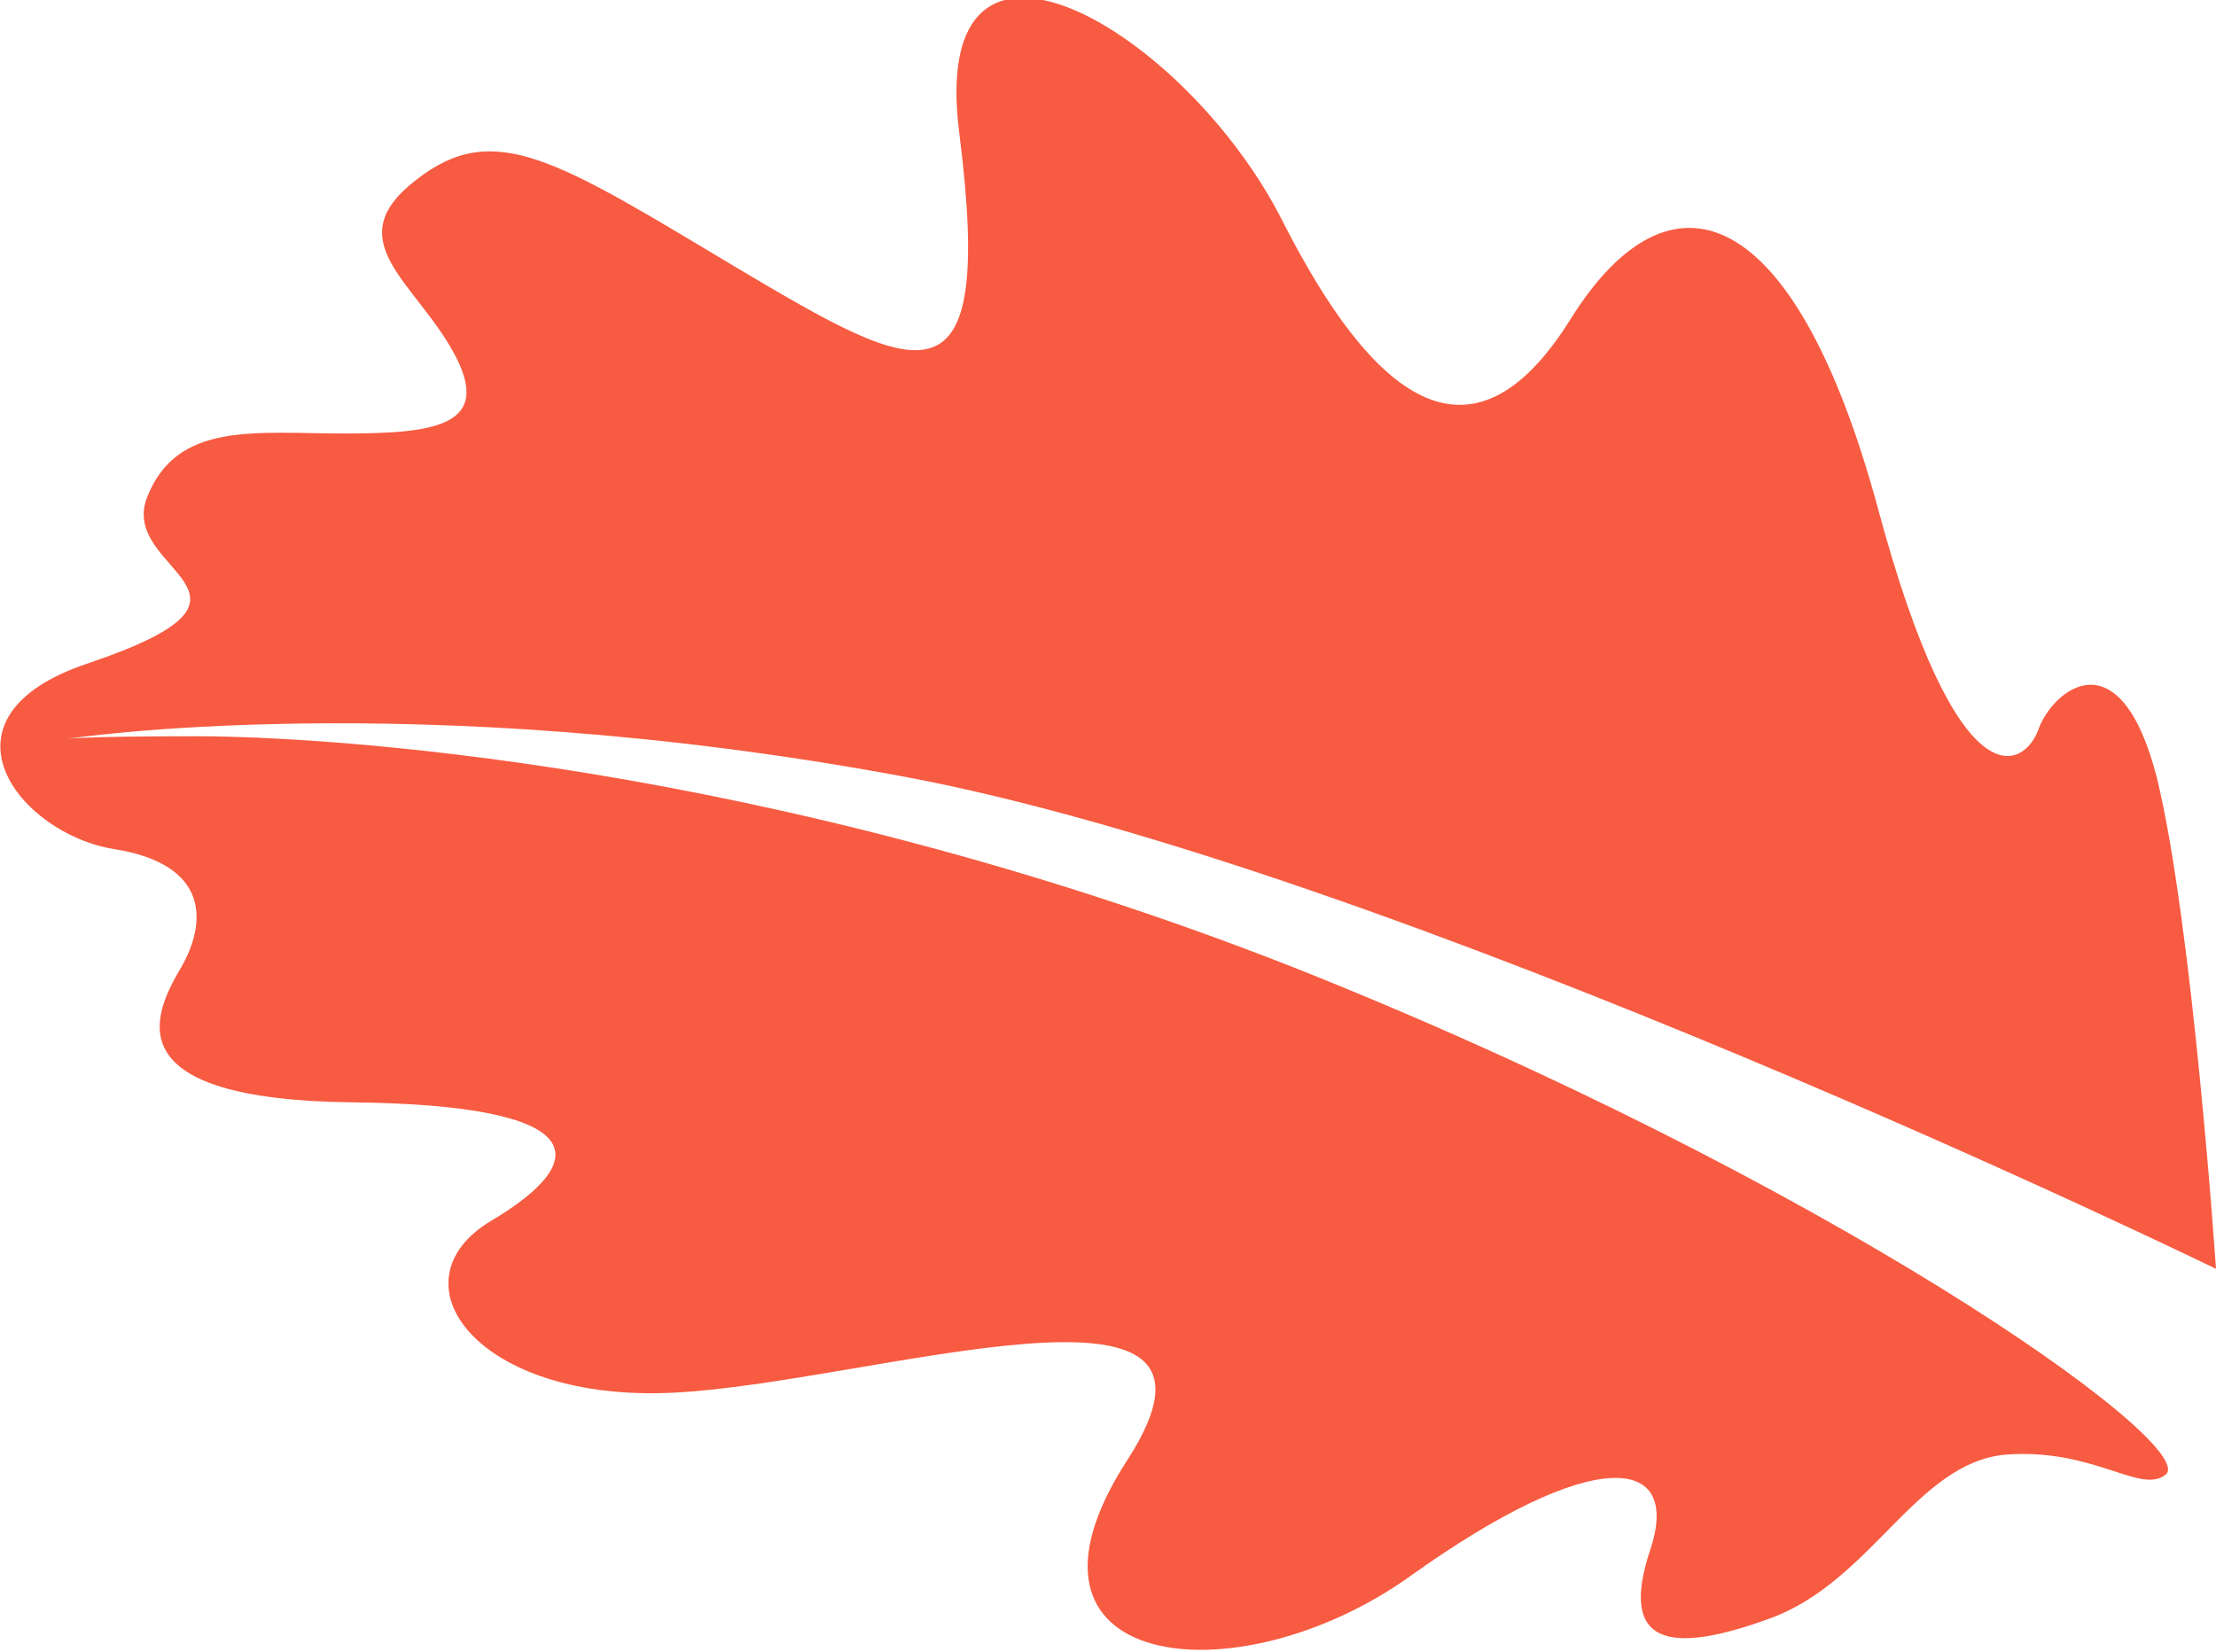
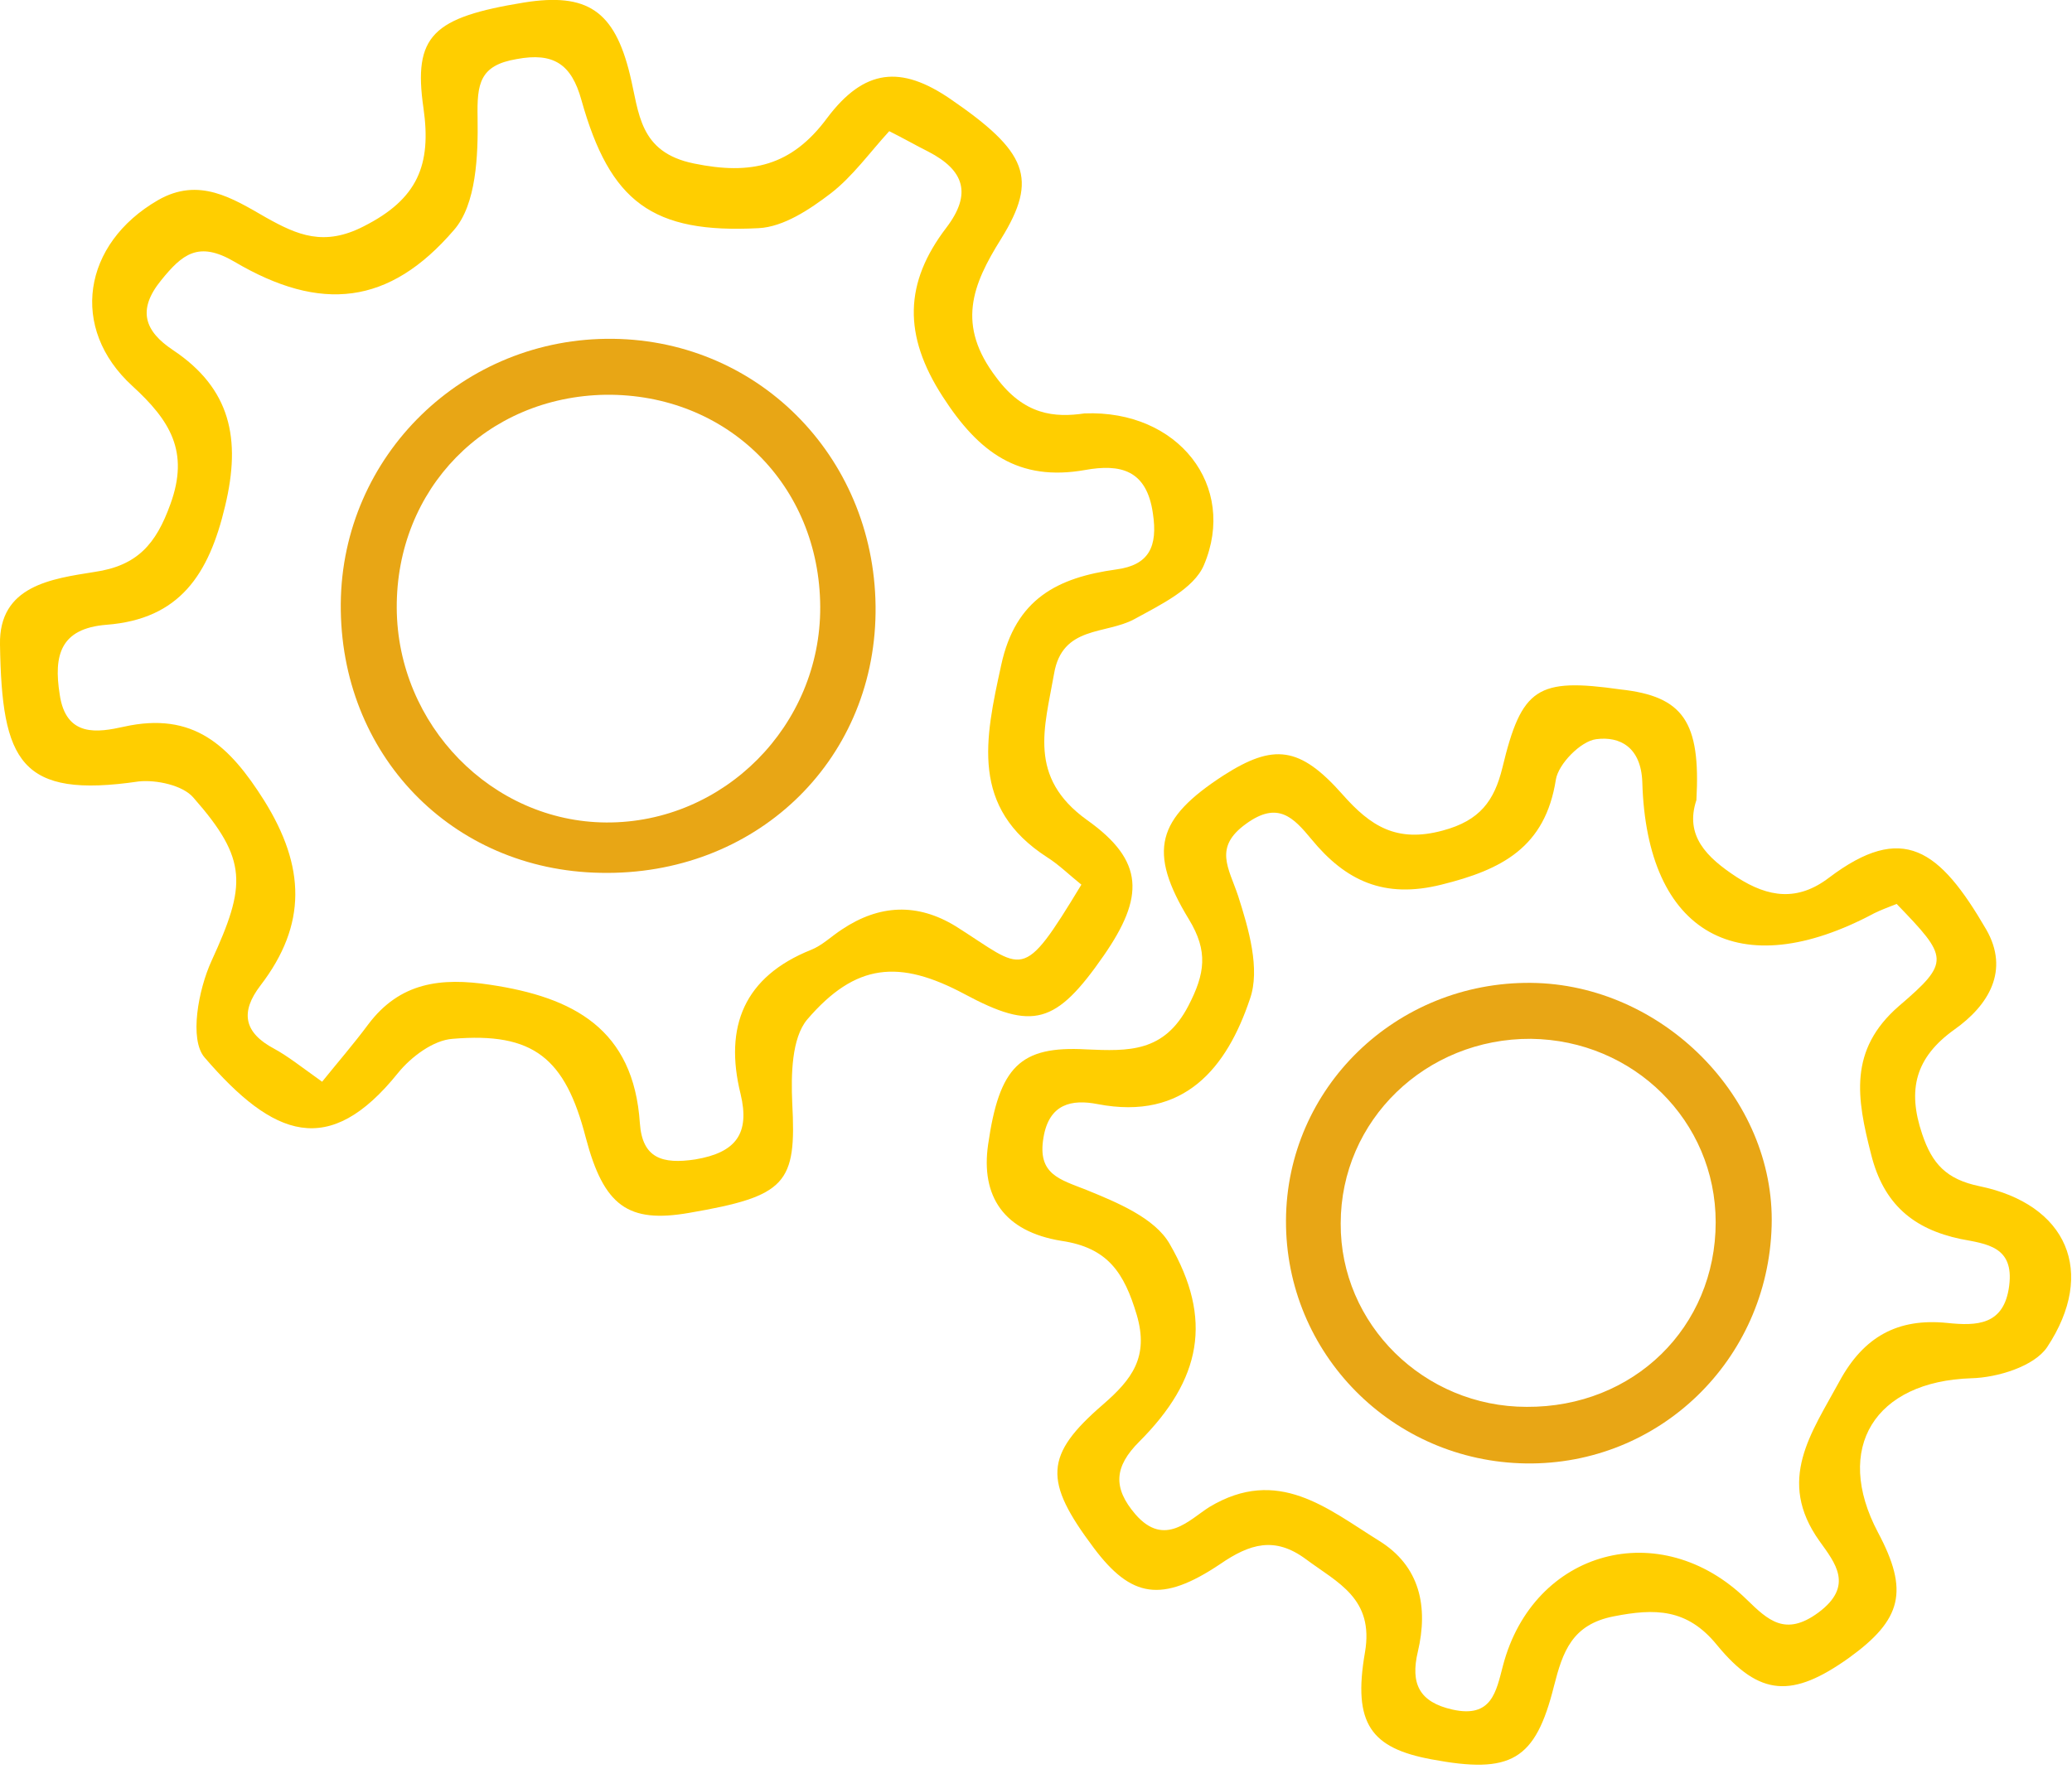
- <svg xmlns="http://www.w3.org/2000/svg" version="1.1" id="Layer_1" x="0px" y="0px" viewBox="0 0 161 120" style="enable-background:new 0 0 161 120;" xml:space="preserve">
+ <svg xmlns="http://www.w3.org/2000/svg" version="1.1" id="Layer_1" x="0px" y="0px" viewBox="0 0 333.2 284.5" style="enable-background:new 0 0 333.2 284.5;" xml:space="preserve">
  <style type="text/css">
- 	.st0{fill:#F75B41;}
+ 	.st0{fill:#FFCE00;}
+ 	.st1{fill:#E8A615;}
</style>
-   <path class="st0" d="M161,92.2c0,0-1.7-25.1-4.3-35.7c-2.7-10.5-7.6-6.3-8.6-3.5c-1,2.8-5.8,5.8-11.7-16.2c-6-22-15-25.3-22.3-13.6  c-7.3,11.7-14.5,5.5-20.9-7.1C86.2,2.2,67.3-9,69.7,9.7c2.6,20.6-2.8,17.7-16.1,9.8c-13.2-7.9-17.7-10.9-23.4-6.4  c-5.7,4.4,0,7.4,2.8,12.6c2.8,5.2-1.3,5.8-7.9,5.8c-6.6,0-12.2-0.9-14.4,4.6c-2.2,5.5,10.8,7-4.3,12.1c-11.7,3.9-5,12.4,1.9,13.5  c6.9,1.1,6.8,5.3,4.8,8.7c-2,3.4-4.8,9.5,12.5,9.7c17.4,0.2,17.5,4.2,10.1,8.6c-7.4,4.4-1.1,13.2,13.2,12.5  c14.4-0.7,42.9-10.4,33,4.9c-9.9,15.3,7.9,17.5,20.6,8.4c13.3-9.5,19.7-8.8,17.4-1.9s1.3,7.7,8.7,5c7.4-2.7,10.6-11.3,17.1-11.9  c6.5-0.5,9.9,3,11.7,1.4c2.1-2.4-24.9-21.5-63.4-36.8C55.6,55.2,23,53.5,14.3,53.5s-9.5,0.2-9.5,0.2s25.1-3.9,60.7,2.7  C101.1,63,161,92.2,161,92.2L161,92.2z" />
+   <path class="st0" d="M-25.1,45.3c3.9-5.3-7-24.2-47.9-37.5s-78-7.5-93.2-4.3s-25.1,0.4-46.7-3.4c-21.7-3.8-36.2,11.1-32.8,29.3  s1.1,18.8-33.2,26.9c-34.4,8.2-74.5,20.2-62.1,64s-2.4,37.4-13.9,46.8c-11.6,9.4-24.8,39.6-6,59.9c10.3,11.1,19.6,17.8,18,31.2  c-2.4,19.6,1.1,30.4,16.1,24.8s22.9-24.2,25.5-38.3c2.6-14.1,7.1-21.1,33.9-20.1c15.7,0.6,23.9-15.6,26.3-28.2  c1.6-8.3-1.6-15.8-1.2-22.1c1.3-21,15.2-17,40.1-24.8c27.4-8.6,32.6-32.7,31.9-53.9c-0.6-21.2,3.5-63.1,43.5-70.3  c20.7-3.8,51,3.6,70.4,11.1C-38.3,43.4-30.5,50.4-25.1,45.3L-25.1,45.3z" />
+   <path class="st1" d="M-329.4,278.5l4.5,1.5c0,0,4.4-64.3,29.2-125.3c26.8-65.8,71.4-104,115.5-126c-60.1,25.7-92.8,62-122,123.7  C-333.6,218.9-329.4,278.5-329.4,278.5z" />
+   <path class="st0" d="M174.4,66.5c15.1-0.6,24.6,11.7,19.2,24.4c-1.6,3.8-7,6.4-11.2,8.7c-4.6,2.5-11.6,1-12.9,8.8  c-1.5,8.6-4.3,16.6,5.3,23.5c9.3,6.6,9.2,12.4,2.7,21.8c-7.7,11.1-11.4,12.1-22.4,6.2c-10.5-5.6-17.5-5-25.3,4.1  c-2.5,3-2.6,8.9-2.4,13.4c0.7,13-0.9,15-16.6,17.7c-9.8,1.7-13.7-1.1-16.6-12.1c-3.3-12.8-8.4-17-21.4-15.9  c-3.1,0.2-6.7,2.9-8.8,5.5c-11.1,13.8-20,10.4-31.1-2.5c-2.5-2.9-1-10.9,1.1-15.5c5.6-12.2,5.9-16.3-2.9-26.3c-1.7-2-6-2.9-8.8-2.6  C3.2,128.5,0.3,122.5,0,103.7c-0.2-9.5,8.3-10.6,15.2-11.7c6.9-1,9.9-4.5,12.2-10.9c3.1-8.5-0.1-13.5-6.1-19  c-10.2-9.3-8-22.9,4.1-29.9c6.6-3.8,12-0.3,17.4,2.8c5,2.8,9.3,4.7,15.7,1.4c8.7-4.4,10.9-9.9,9.6-19C66.4,5.7,69.6,2.8,84.3,0.4  c10.1-1.6,14.5,1.3,17,11.6c1.5,6.1,1.4,12.5,10.3,14.3c9.2,1.9,15.7,0.4,21.4-7.3c6-8,11.9-8.5,19.8-3.1  c12.4,8.5,14.2,12.8,8.2,22.5c-4.7,7.5-7.2,13.9-0.8,22.3C164.7,66.8,169.6,67.2,174.4,66.5z M173.9,142.3c-2-1.6-3.6-3.2-5.5-4.4  c-12.4-8-10-19-7.4-30.9c2.3-10.7,9.1-14.1,18.5-15.4c5.3-0.7,6.7-3.7,5.9-9c-1-7.1-5.3-8-10.9-7c-10.7,1.9-17.1-2.8-22.9-11.8  c-6.4-9.9-6.2-18.3,0.6-27.2c4.1-5.4,2.9-9.2-2.9-12.2c-2-1-3.9-2.1-6.3-3.3c-3.2,3.5-5.9,7.3-9.4,10c-3.4,2.6-7.6,5.4-11.6,5.6  c-17.1,0.9-23.9-4.2-28.5-20.6c-1.6-5.8-4.5-7.7-10.4-6.6c-6,1-6.4,4-6.3,9.4C76.9,25,76.6,32.9,73,37  c-10.4,12.1-21.4,13.3-35.3,5.1c-5.8-3.4-8.4-1.2-11.8,3c-3.9,4.8-2.6,8.2,1.9,11.2c9.3,6.2,11,14.3,8.4,25.1  c-2.6,11-7.3,18.2-19.1,19.1c-7.4,0.6-8.5,4.9-7.5,11.2c1,7,6.2,6.1,10.3,5.2c11.2-2.5,17,3,22.6,11.9c6.6,10.6,6.9,19.9-0.6,29.7  c-3.3,4.3-2.7,7.6,2.2,10.2c2.2,1.2,4.2,2.8,7.7,5.3c2.5-3.1,5.1-6.1,7.4-9.2c5.1-6.8,11.7-7.6,19.6-6.4c13.4,2,23.1,7.1,24.1,22.3  c0.4,5.6,3.6,6.6,8.9,5.8c6.6-1.1,8.8-4.2,7.3-10.5c-2.7-10.9,0.6-18.9,11.3-23.2c1.8-0.7,3.3-2.2,5-3.3c6-4,12.1-4.3,18.3-0.5  C164.8,156,164.2,158.3,173.9,142.3z" />
+   <path class="st0" d="M272.8,128.7c-1.9,5.7,1.6,9.2,6.5,12.4c5.1,3.3,9.8,3.9,14.8,0.1c11.9-9,17.8-4.6,25.3,8.3  c3.8,6.6,0.4,12.2-5.1,16.1c-6.3,4.5-7.6,9.7-5.2,16.8c1.6,4.8,3.9,7.3,9.2,8.4c14.1,2.9,18.9,13.8,10.9,25.9c-2.1,3.1-8,4.9-12.2,5  c-15.5,0.5-22.2,11.2-15,24.8c5,9.4,3.9,14-4.7,20.2c-9,6.4-14.3,6.3-21.2-2.1c-4.8-5.9-10-5.9-16.6-4.6c-6.7,1.3-8.2,5.7-9.6,11.2  c-3,12-6.9,14.2-19.7,11.8c-9.7-1.8-12.7-5.7-10.7-17.2c1.5-8.7-4.4-11.2-9.5-15c-5-3.7-9-2.5-13.8,0.8c-9.4,6.3-14.3,5.4-20.3-2.6  c-8.1-10.8-8-14.9,1.5-23.1c4.6-4,7.4-7.6,5.4-14.4c-2-6.7-4.6-10.8-12.1-11.9c-9.3-1.5-13-7.2-11.8-15.5  c1.8-12.5,5.1-15.9,15.8-15.3c6.8,0.3,12.5,0.5,16.4-7c2.7-5.2,3.2-8.8,0.1-13.9c-6.7-11-5.2-16.2,5.6-23.2c8-5.1,12.2-4.7,19.1,3.1  c4.5,5.1,8.7,7.8,16.1,5.8c6-1.6,8.3-4.8,9.6-10.1c3.1-12.9,5.6-14.5,19-12.6C270.7,112,273.5,116.1,272.8,128.7z M305,145.4  c-1.5,0.6-2.6,1-3.6,1.5c-21.7,11.6-36.6,3.4-37.3-21.1c-0.2-5.6-3.6-7.4-7.4-6.9c-2.5,0.3-6.1,4-6.5,6.5  c-1.7,10.9-8.7,14.5-18.4,16.9c-9.2,2.3-15.4-0.6-20.9-7.3c-2.9-3.5-5.4-6.2-10.5-2.5c-5.3,3.8-2.8,7.1-1.3,11.6  c1.7,5.3,3.6,11.8,1.9,16.6c-3.7,11-10.5,19.6-24.5,16.9c-4.1-0.8-7.8-0.1-8.7,5.4c-1,5.9,2.6,6.7,6.9,8.4c4.9,2,11,4.5,13.4,8.7  c7,12.1,5.1,21.8-4.9,31.8c-4,4-4.3,7.4-0.6,11.7c4.7,5.4,8.7,0.8,11.9-1.2c11-6.6,19,0.3,27.2,5.4c6.7,4.1,8,10.7,6.3,17.9  c-1.2,5.1,0.2,8.1,5.6,9.3c6.3,1.4,7-2.9,8.1-7.1c4.9-18.6,25.3-24.2,39.2-10.6c3.4,3.3,6.2,6,11.5,2.1c5.8-4.3,2.7-8,0.2-11.5  c-7-9.8-1.3-17.4,3.2-25.7c3.9-7.2,9.4-10.2,17.3-9.4c4.8,0.5,9.2,0.4,10-6c0.8-6.3-3.6-6.7-7.8-7.5c-7.6-1.6-12.4-5.6-14.4-13.6  c-2.3-9-3.7-16.8,4.5-23.9C313.7,154.7,313.3,154,305,145.4z" />
+   <path class="st1" d="M140.8,98.6c-0.3,24.1-19.5,42.3-44.2,41.8c-24-0.4-42-19.1-41.8-43.3C55,73.3,74.5,54.2,98.6,54.5  C122.5,54.8,141.1,74.2,140.8,98.6z M63.8,97.8c0.1,18.8,15.3,34.4,33.7,34.5c18.9,0.1,34.5-15.6,34.4-34.7  c-0.1-19.6-15-34.3-34.5-34.1C78.2,63.8,63.7,78.6,63.8,97.8z" />
+   <path class="st1" d="M245.4,235.4c-21.5-0.3-38.7-17.7-38.6-39.1c0.1-21.3,17.7-38.4,39.4-38.2c21.1,0.2,39.3,18.5,38.7,39.1  C284.3,218.8,266.8,235.7,245.4,235.4z M246.2,167.1c-16.9-0.1-30.6,13.1-30.6,29.7c-0.1,16.2,13.4,29.5,29.9,29.5  c17.2,0.1,30.4-12.8,30.4-29.7C275.9,180.3,262.7,167.3,246.2,167.1z" />
</svg>
